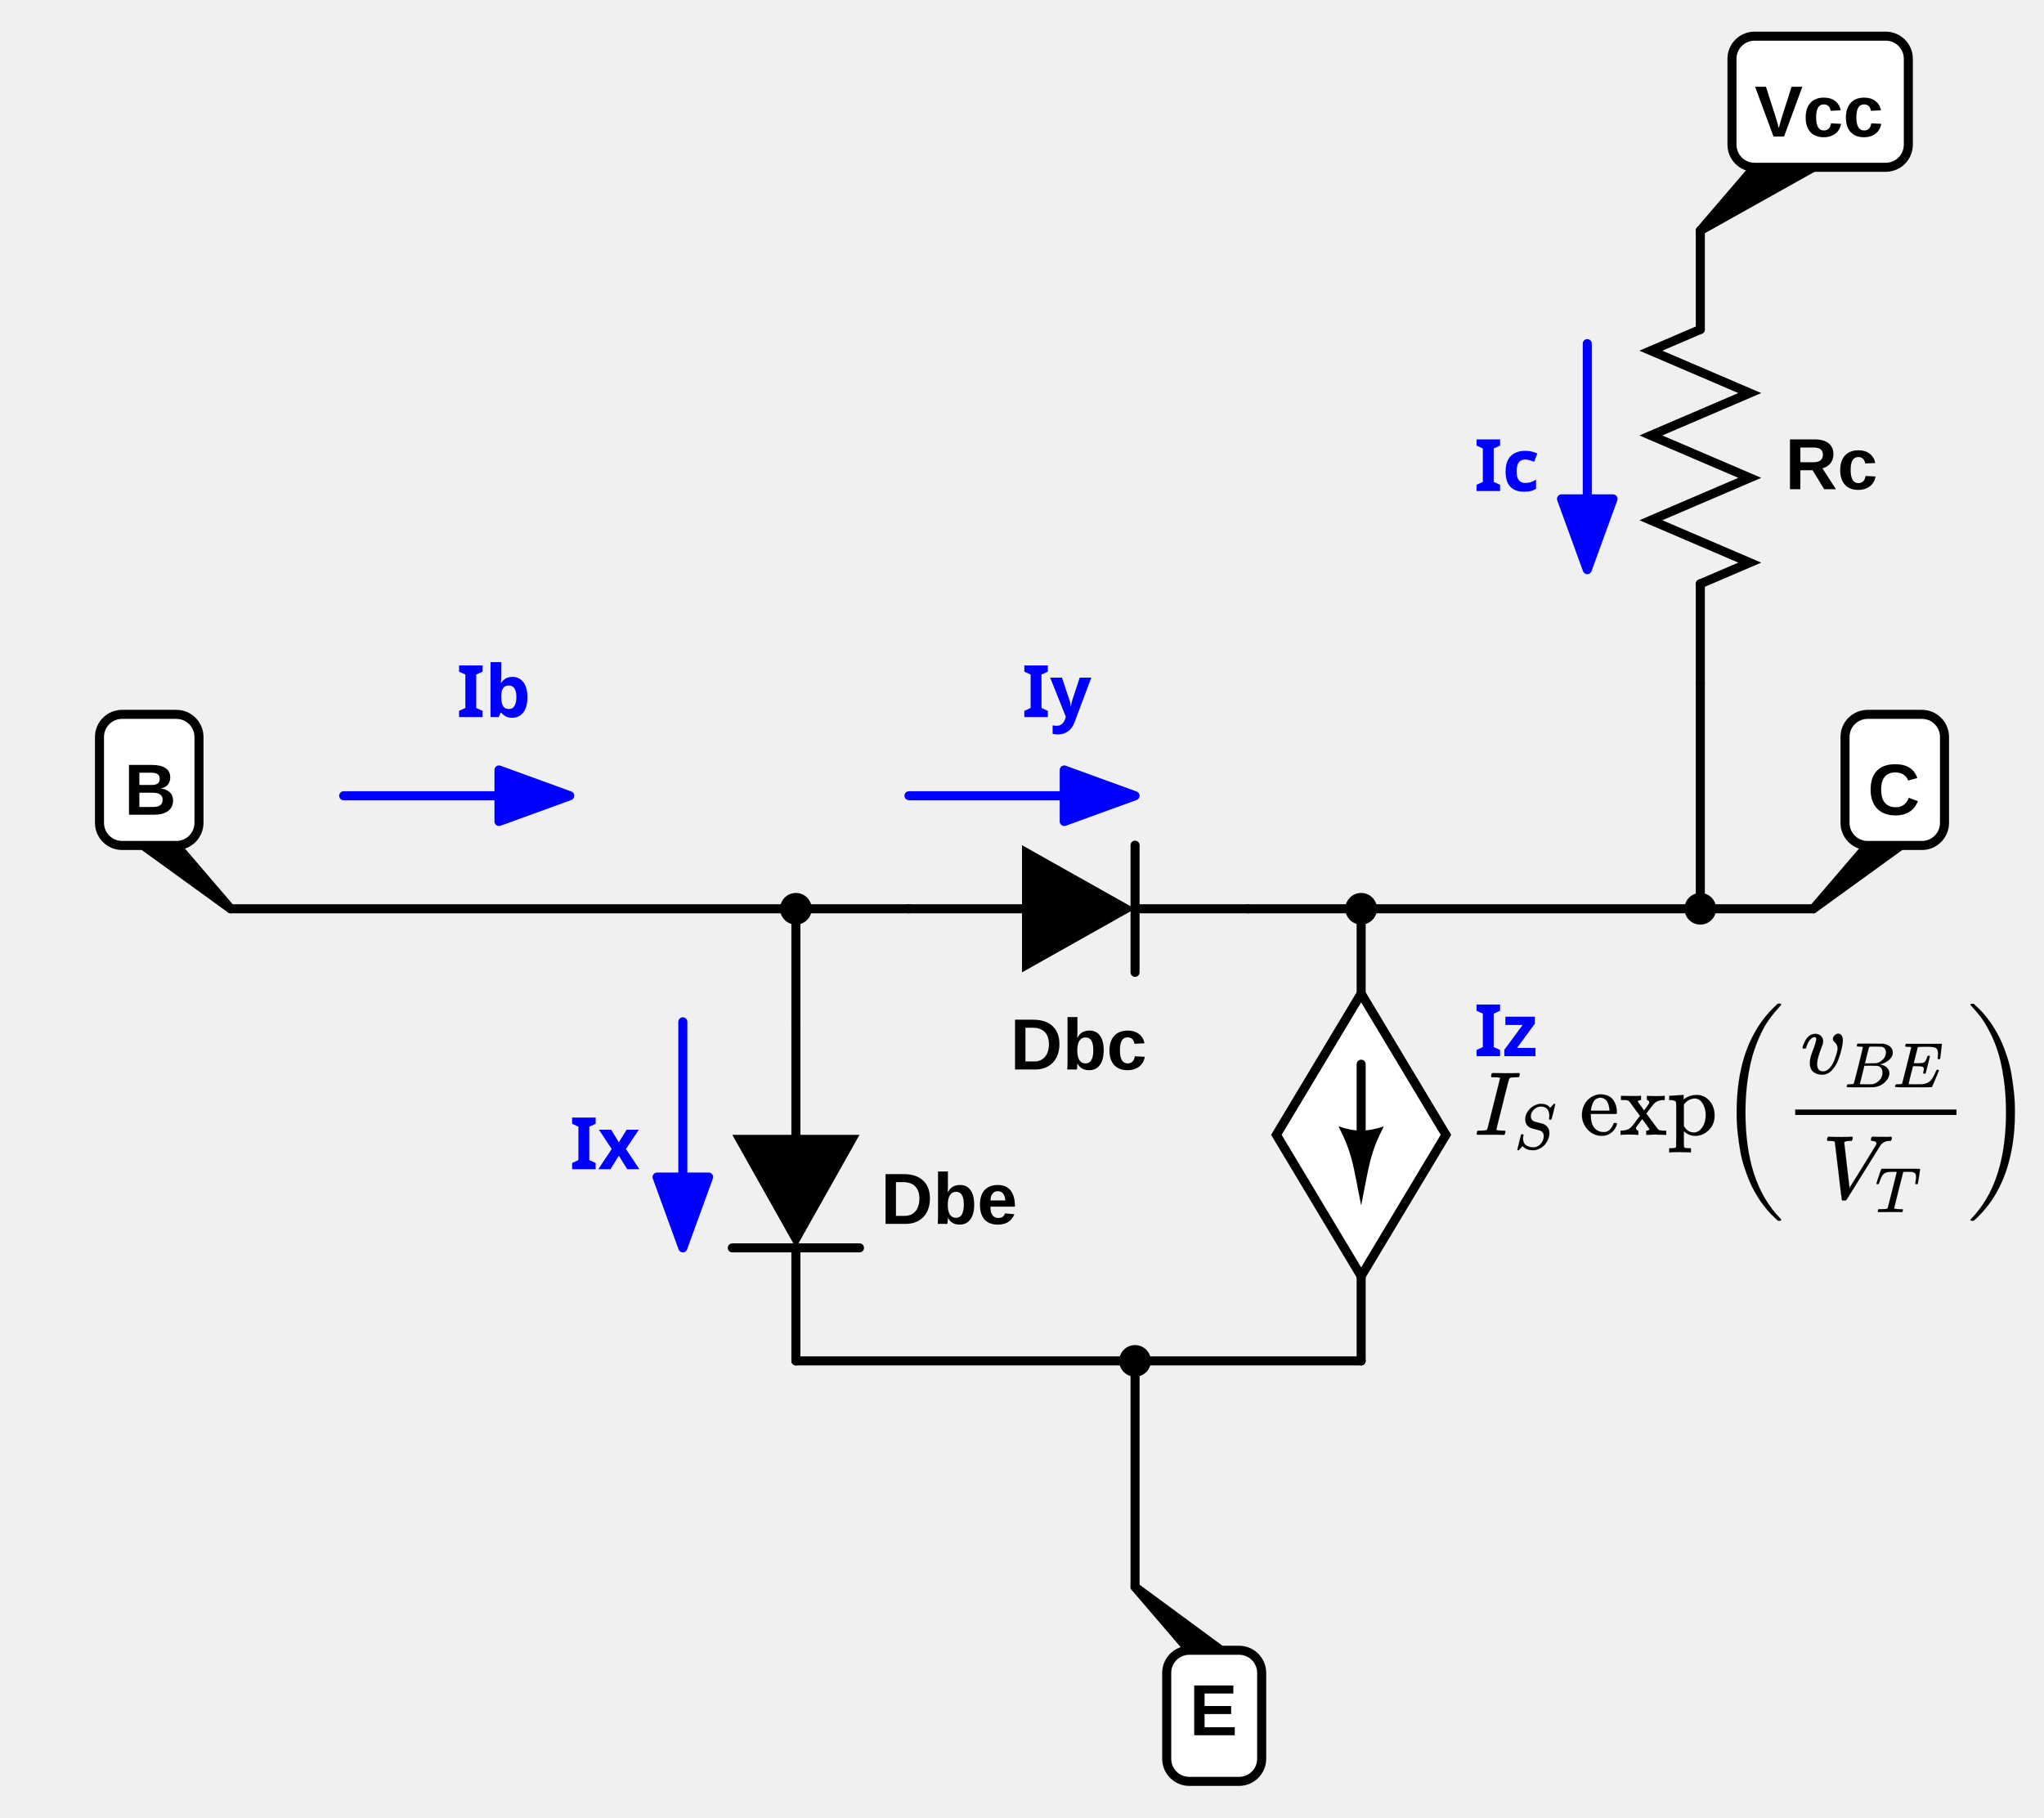
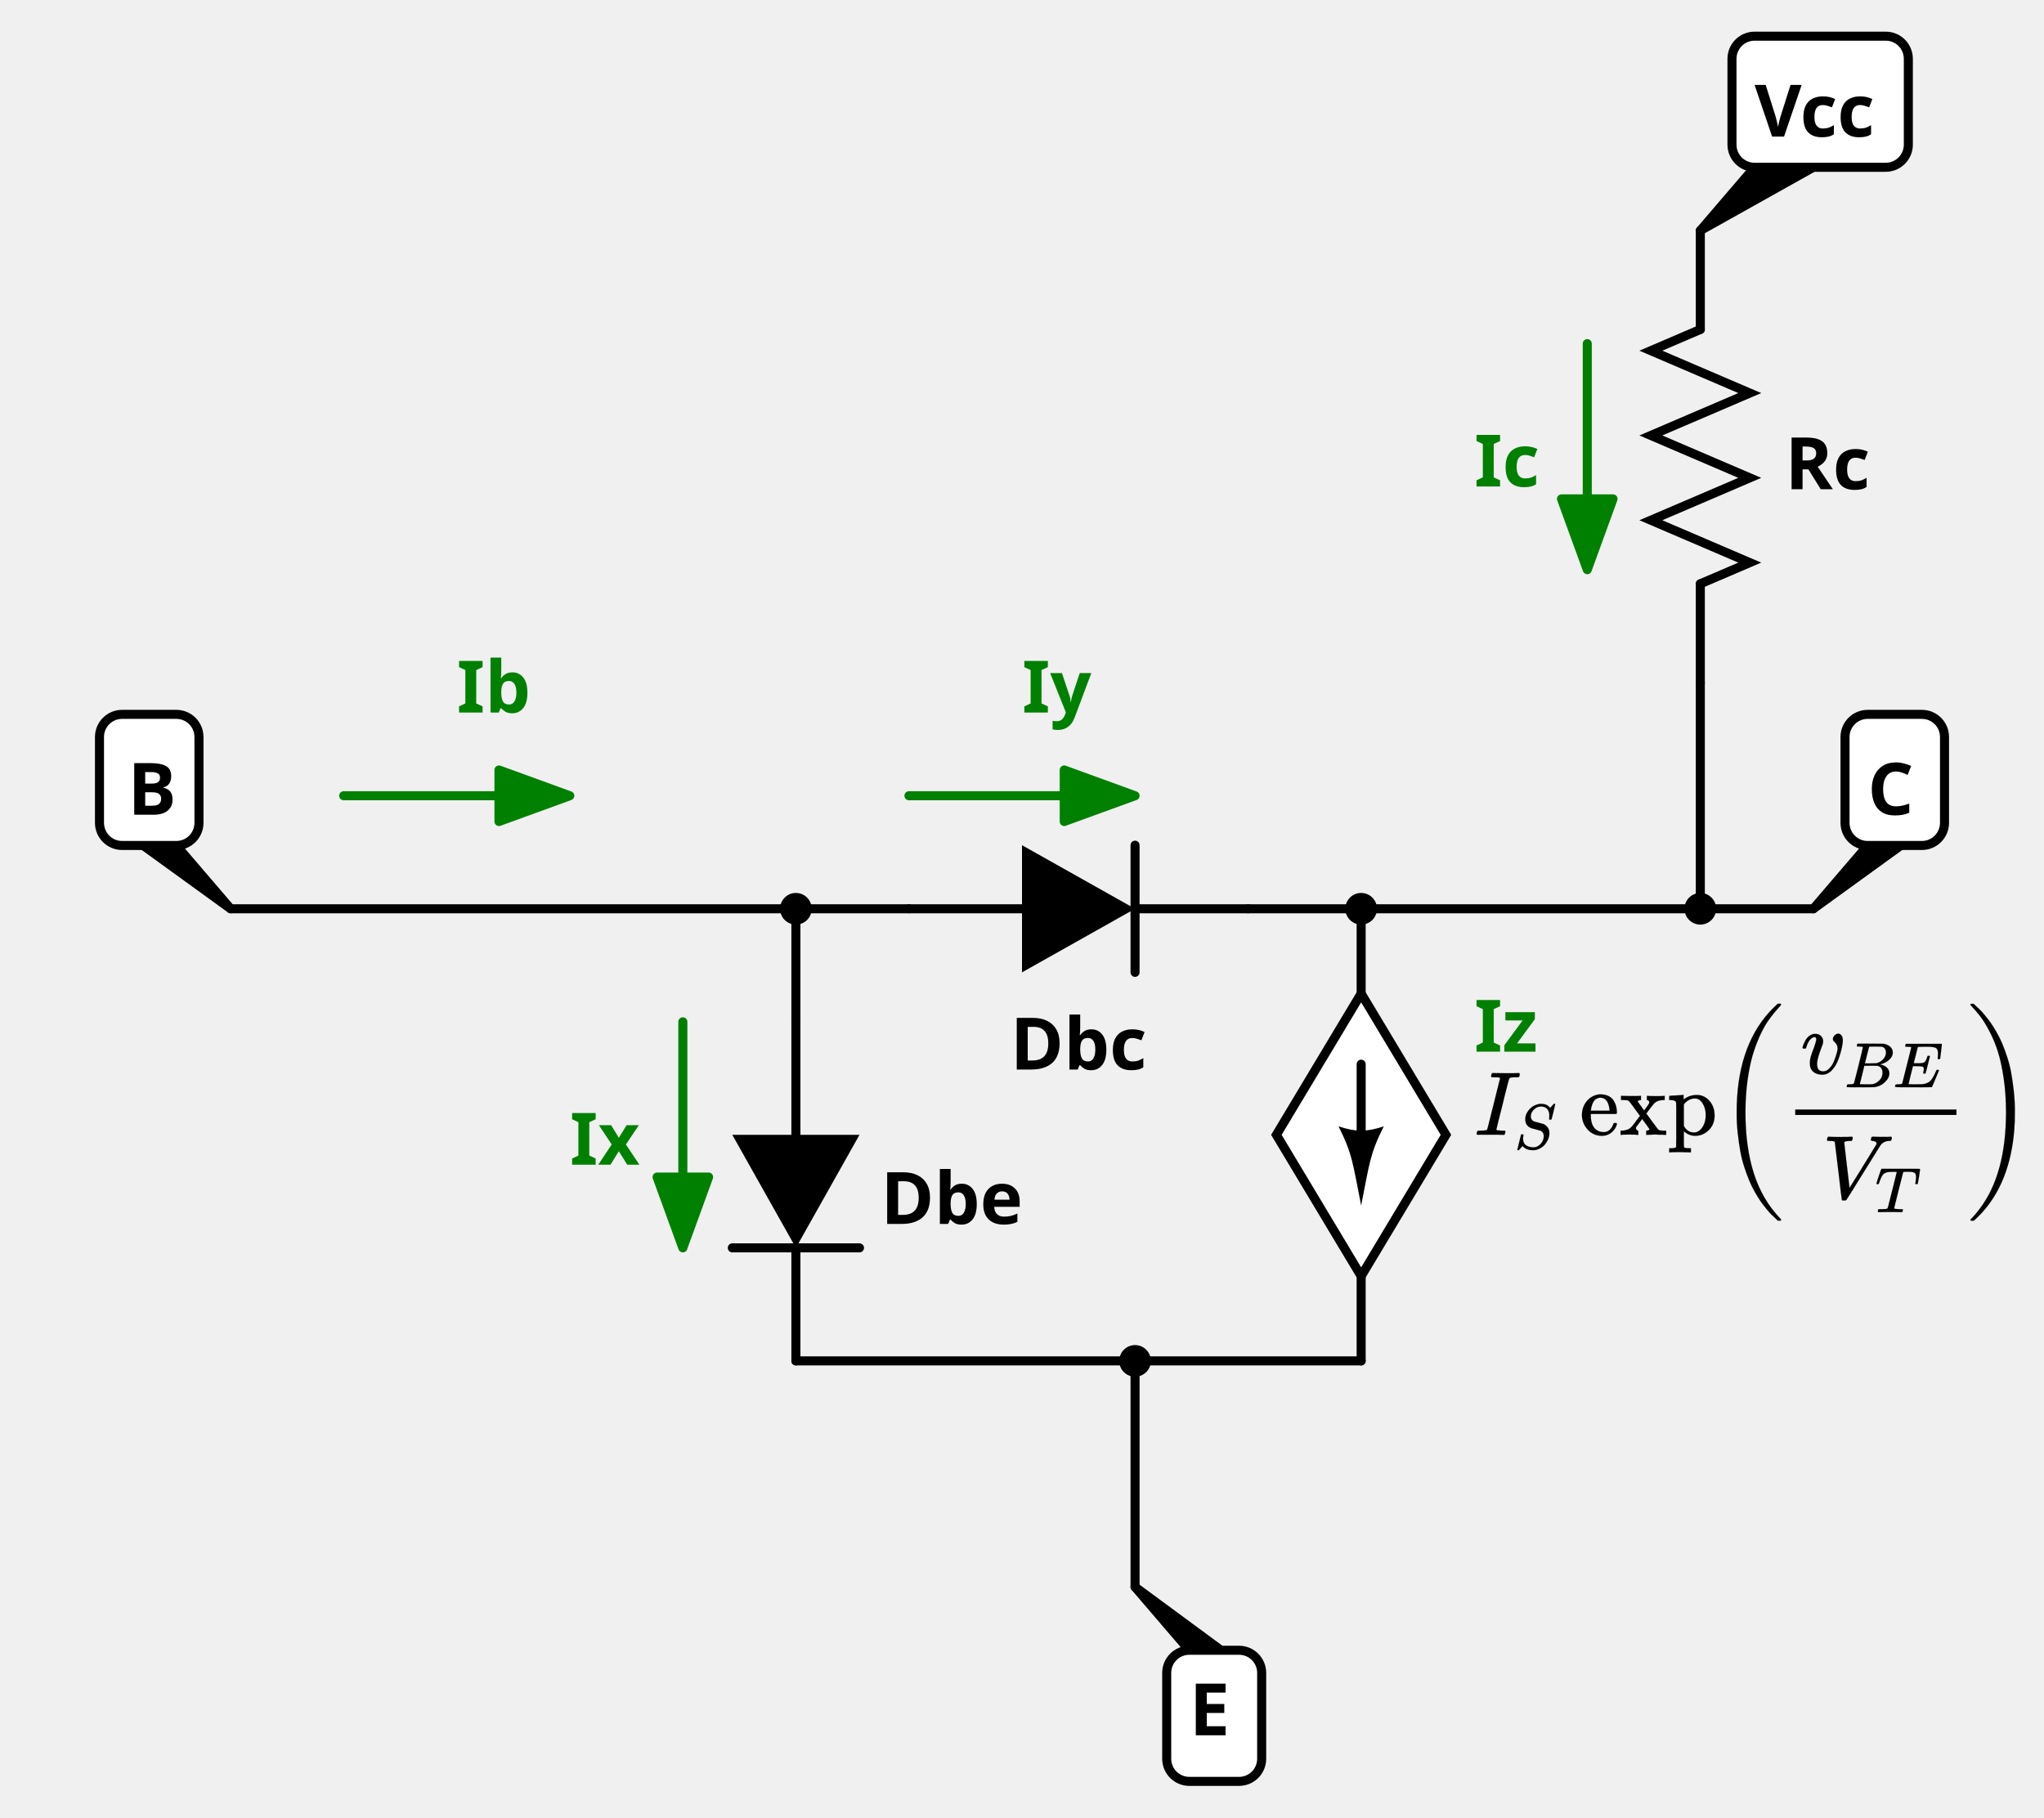
<svg xmlns="http://www.w3.org/2000/svg" xmlns:xlink="http://www.w3.org/1999/xlink" width="452.0" height="402.0">
  <g transform="scale(0.641969) matrix(1.557708,0,0,1.557708,-3464.343,-1867.692)">
    <path style="stroke-linejoin: round;" fill="#000000" stroke="#000000" d="M0,50L12,36L25,36Z" stroke-width="2" stroke-linejoin="round" transform="translate(2600,1200)" />
    <rect x="2225" y="1200" width="450" height="400" r="0" rx="0" ry="0" fill="none" stroke="none" style="stroke-opacity: 0;" />
    <path style="stroke-linejoin: round;" fill="#000000" stroke="#000000" d="M0,50L12,36L19,36Z" stroke-width="2" stroke-linejoin="round" transform="matrix(1,0,0,-1,2475,1600)" />
    <path style="stroke-linejoin: round;" fill="#000000" stroke="#000000" d="M0,50L12,36L19.333,36Z" stroke-width="2" stroke-linejoin="round" transform="translate(2625,1350)" />
    <path style="stroke-linejoin: round;" fill="#000000" stroke="#000000" d="M0,50L12,36L19.333,36Z" stroke-width="2" stroke-linejoin="round" transform="matrix(-1,0,0,1,2275,1350)" />
    <path fill="#000000" stroke="none" d="M10.937,25L25,50L39.063,25" transform="matrix(-1,0,0,1,2425,1425)" />
    <path style="stroke-linecap: round; stroke-miterlimit: 6;" fill="none" stroke="#000000" d="M25,25L25,0" stroke-width="2" stroke-linecap="round" stroke-miterlimit="6" transform="matrix(-1,0,0,1,2425,1425)" />
    <path style="stroke-linecap: round; stroke-miterlimit: 6;" fill="none" stroke="#000000" d="M25,50L25,75" stroke-width="2" stroke-linecap="round" stroke-miterlimit="6" transform="matrix(-1,0,0,1,2425,1425)" />
    <path style="stroke-linecap: round; stroke-miterlimit: 6;" fill="none" stroke="#000000" d="M10.937,50L39.063,50" stroke-width="2" stroke-linecap="round" stroke-miterlimit="6" transform="matrix(-1,0,0,1,2425,1425)" />
-     <text style="font-family: Arial; font-size: 16px; font-weight: bold; text-anchor: start;" x="0" y="0" text-anchor="start" stroke="none" fill="#000000" transform="translate(2418.75,1462.5)">
+     <text style="font-family: 'Noto Sans',Tahoma,Verdana,Arial,sans-serif; font-size: 16px; font-weight: bold; text-anchor: start; font-stretch: extra-condensed;" x="0" y="0" text-anchor="start" stroke="none" fill="#000000" transform="translate(2418.75,1462.5)">
      <tspan dy="7.2">Dbe</tspan>
    </text>
    <path fill="#000000" stroke="none" d="M10.937,25L25,50L39.063,25" transform="matrix(0,-1,1,0,2425,1425)" />
    <path style="stroke-linecap: round; stroke-miterlimit: 6;" fill="none" stroke="#000000" d="M25,25L25,0" stroke-width="2" stroke-linecap="round" stroke-miterlimit="6" transform="matrix(0,-1,1,0,2425,1425)" />
    <path style="stroke-linecap: round; stroke-miterlimit: 6;" fill="none" stroke="#000000" d="M25,50L25,75" stroke-width="2" stroke-linecap="round" stroke-miterlimit="6" transform="matrix(0,-1,1,0,2425,1425)" />
    <path style="stroke-linecap: round; stroke-miterlimit: 6;" fill="none" stroke="#000000" d="M10.937,50L39.063,50" stroke-width="2" stroke-linecap="round" stroke-miterlimit="6" transform="matrix(0,-1,1,0,2425,1425)" />
-     <text style="font-family: Arial; font-size: 16px; font-weight: bold; text-anchor: middle;" x="0" y="0" text-anchor="middle" stroke="none" fill="#000000" transform="translate(2462.5,1428.35)">
+     <text style="font-family: 'Noto Sans',Tahoma,Verdana,Arial,sans-serif; font-size: 16px; font-weight: bold; text-anchor: middle; font-stretch: extra-condensed;" x="0" y="0" text-anchor="middle" stroke="none" fill="#000000" transform="translate(2462.5,1428.35)">
      <tspan dy="7.2">Dbc</tspan>
    </text>
    <path style="stroke-linecap: round; stroke-miterlimit: 6;" fill="#ffffff" stroke="#000000" d="M25,18.75L43.75,50L25,81.25L6.25,50L25,18.75" stroke-width="2" stroke-linecap="round" stroke-miterlimit="6" transform="translate(2500,1400)" />
    <path style="stroke-linecap: round; stroke-miterlimit: 6;" fill="none" stroke="#000000" d="M25,0L25,18.75" stroke-width="2" stroke-linecap="round" stroke-miterlimit="6" transform="translate(2500,1400)" />
    <path style="stroke-linecap: round; stroke-miterlimit: 6;" fill="none" stroke="#000000" d="M25,100L25,81.25" stroke-width="2" stroke-linecap="round" stroke-miterlimit="6" transform="translate(2500,1400)" />
    <path fill="#000000" stroke="none" d="M20,48.125C23.125,54.375,23.125,56.25,25,65.625C26.875,56.25,26.875,54.375,30,48.125C26.25,49.375,23.75,49.375,20,48.125" transform="translate(2500,1400)" />
    <path style="stroke-linecap: round; stroke-miterlimit: 6;" fill="none" stroke="#000000" d="M25,56.25L25,34.375" stroke-width="2" stroke-linecap="round" stroke-miterlimit="6" transform="translate(2500,1400)" />
    <defs aria-hidden="true">
      <path stroke-width="1" id="E1-MJMATHI-49" d="M43 1Q26 1 26 10Q26 12 29 24Q34 43 39 45Q42 46 54 46H60Q120 46 136 53Q137 53 138 54Q143 56 149 77T198 273Q210 318 216 344Q286 624 286 626Q284 630 284 631Q274 637 213 637H193Q184 643 189 662Q193 677 195 680T209 683H213Q285 681 359 681Q481 681 487 683H497Q504 676 504 672T501 655T494 639Q491 637 471 637Q440 637 407 634Q393 631 388 623Q381 609 337 432Q326 385 315 341Q245 65 245 59Q245 52 255 50T307 46H339Q345 38 345 37T342 19Q338 6 332 0H316Q279 2 179 2Q143 2 113 2T65 2T43 1Z" />
      <path stroke-width="1" id="E1-MJMATHI-53" d="M308 24Q367 24 416 76T466 197Q466 260 414 284Q308 311 278 321T236 341Q176 383 176 462Q176 523 208 573T273 648Q302 673 343 688T407 704H418H425Q521 704 564 640Q565 640 577 653T603 682T623 704Q624 704 627 704T632 705Q645 705 645 698T617 577T585 459T569 456Q549 456 549 465Q549 471 550 475Q550 478 551 494T553 520Q553 554 544 579T526 616T501 641Q465 662 419 662Q362 662 313 616T263 510Q263 480 278 458T319 427Q323 425 389 408T456 390Q490 379 522 342T554 242Q554 216 546 186Q541 164 528 137T492 78T426 18T332 -20Q320 -22 298 -22Q199 -22 144 33L134 44L106 13Q83 -14 78 -18T65 -22Q52 -22 52 -14Q52 -11 110 221Q112 227 130 227H143Q149 221 149 216Q149 214 148 207T144 186T142 153Q144 114 160 87T203 47T255 29T308 24Z" />
      <path stroke-width="1" id="E1-MJMAIN-65" d="M28 218Q28 273 48 318T98 391T163 433T229 448Q282 448 320 430T378 380T406 316T415 245Q415 238 408 231H126V216Q126 68 226 36Q246 30 270 30Q312 30 342 62Q359 79 369 104L379 128Q382 131 395 131H398Q415 131 415 121Q415 117 412 108Q393 53 349 21T250 -11Q155 -11 92 58T28 218ZM333 275Q322 403 238 411H236Q228 411 220 410T195 402T166 381T143 340T127 274V267H333V275Z" />
      <path stroke-width="1" id="E1-MJMAIN-78" d="M201 0Q189 3 102 3Q26 3 17 0H11V46H25Q48 47 67 52T96 61T121 78T139 96T160 122T180 150L226 210L168 288Q159 301 149 315T133 336T122 351T113 363T107 370T100 376T94 379T88 381T80 383Q74 383 44 385H16V431H23Q59 429 126 429Q219 429 229 431H237V385Q201 381 201 369Q201 367 211 353T239 315T268 274L272 270L297 304Q329 345 329 358Q329 364 327 369T322 376T317 380T310 384L307 385H302V431H309Q324 428 408 428Q487 428 493 431H499V385H492Q443 385 411 368Q394 360 377 341T312 257L296 236L358 151Q424 61 429 57T446 50Q464 46 499 46H516V0H510H502Q494 1 482 1T457 2T432 2T414 3Q403 3 377 3T327 1L304 0H295V46H298Q309 46 320 51T331 63Q331 65 291 120L250 175Q249 174 219 133T185 88Q181 83 181 74Q181 63 188 55T206 46Q208 46 208 23V0H201Z" />
      <path stroke-width="1" id="E1-MJMAIN-70" d="M36 -148H50Q89 -148 97 -134V-126Q97 -119 97 -107T97 -77T98 -38T98 6T98 55T98 106Q98 140 98 177T98 243T98 296T97 335T97 351Q94 370 83 376T38 385H20V408Q20 431 22 431L32 432Q42 433 61 434T98 436Q115 437 135 438T165 441T176 442H179V416L180 390L188 397Q247 441 326 441Q407 441 464 377T522 216Q522 115 457 52T310 -11Q242 -11 190 33L182 40V-45V-101Q182 -128 184 -134T195 -145Q216 -148 244 -148H260V-194H252L228 -193Q205 -192 178 -192T140 -191Q37 -191 28 -194H20V-148H36ZM424 218Q424 292 390 347T305 402Q234 402 182 337V98Q222 26 294 26Q345 26 384 80T424 218Z" />
      <path stroke-width="1" id="E1-MJMAIN-28" d="M94 250Q94 319 104 381T127 488T164 576T202 643T244 695T277 729T302 750H315H319Q333 750 333 741Q333 738 316 720T275 667T226 581T184 443T167 250T184 58T225 -81T274 -167T316 -220T333 -241Q333 -250 318 -250H315H302L274 -226Q180 -141 137 -14T94 250Z" />
      <path stroke-width="1" id="E1-MJMATHI-76" d="M173 380Q173 405 154 405Q130 405 104 376T61 287Q60 286 59 284T58 281T56 279T53 278T49 278T41 278H27Q21 284 21 287Q21 294 29 316T53 368T97 419T160 441Q202 441 225 417T249 361Q249 344 246 335Q246 329 231 291T200 202T182 113Q182 86 187 69Q200 26 250 26Q287 26 319 60T369 139T398 222T409 277Q409 300 401 317T383 343T365 361T357 383Q357 405 376 424T417 443Q436 443 451 425T467 367Q467 340 455 284T418 159T347 40T241 -11Q177 -11 139 22Q102 54 102 117Q102 148 110 181T151 298Q173 362 173 380Z" />
      <path stroke-width="1" id="E1-MJMATHI-42" d="M231 637Q204 637 199 638T194 649Q194 676 205 682Q206 683 335 683Q594 683 608 681Q671 671 713 636T756 544Q756 480 698 429T565 360L555 357Q619 348 660 311T702 219Q702 146 630 78T453 1Q446 0 242 0Q42 0 39 2Q35 5 35 10Q35 17 37 24Q42 43 47 45Q51 46 62 46H68Q95 46 128 49Q142 52 147 61Q150 65 219 339T288 628Q288 635 231 637ZM649 544Q649 574 634 600T585 634Q578 636 493 637Q473 637 451 637T416 636H403Q388 635 384 626Q382 622 352 506Q352 503 351 500L320 374H401Q482 374 494 376Q554 386 601 434T649 544ZM595 229Q595 273 572 302T512 336Q506 337 429 337Q311 337 310 336Q310 334 293 263T258 122L240 52Q240 48 252 48T333 46Q422 46 429 47Q491 54 543 105T595 229Z" />
      <path stroke-width="1" id="E1-MJMATHI-45" d="M492 213Q472 213 472 226Q472 230 477 250T482 285Q482 316 461 323T364 330H312Q311 328 277 192T243 52Q243 48 254 48T334 46Q428 46 458 48T518 61Q567 77 599 117T670 248Q680 270 683 272Q690 274 698 274Q718 274 718 261Q613 7 608 2Q605 0 322 0H133Q31 0 31 11Q31 13 34 25Q38 41 42 43T65 46Q92 46 125 49Q139 52 144 61Q146 66 215 342T285 622Q285 629 281 629Q273 632 228 634H197Q191 640 191 642T193 659Q197 676 203 680H757Q764 676 764 669Q764 664 751 557T737 447Q735 440 717 440H705Q698 445 698 453L701 476Q704 500 704 528Q704 558 697 578T678 609T643 625T596 632T532 634H485Q397 633 392 631Q388 629 386 622Q385 619 355 499T324 377Q347 376 372 376H398Q464 376 489 391T534 472Q538 488 540 490T557 493Q562 493 565 493T570 492T572 491T574 487T577 483L544 351Q511 218 508 216Q505 213 492 213Z" />
      <path stroke-width="1" id="E1-MJMATHI-56" d="M52 648Q52 670 65 683H76Q118 680 181 680Q299 680 320 683H330Q336 677 336 674T334 656Q329 641 325 637H304Q282 635 274 635Q245 630 242 620Q242 618 271 369T301 118L374 235Q447 352 520 471T595 594Q599 601 599 609Q599 633 555 637Q537 637 537 648Q537 649 539 661Q542 675 545 679T558 683Q560 683 570 683T604 682T668 681Q737 681 755 683H762Q769 676 769 672Q769 655 760 640Q757 637 743 637Q730 636 719 635T698 630T682 623T670 615T660 608T652 599T645 592L452 282Q272 -9 266 -16Q263 -18 259 -21L241 -22H234Q216 -22 216 -15Q213 -9 177 305Q139 623 138 626Q133 637 76 637H59Q52 642 52 648Z" />
      <path stroke-width="1" id="E1-MJMATHI-54" d="M40 437Q21 437 21 445Q21 450 37 501T71 602L88 651Q93 669 101 677H569H659Q691 677 697 676T704 667Q704 661 687 553T668 444Q668 437 649 437Q640 437 637 437T631 442L629 445Q629 451 635 490T641 551Q641 586 628 604T573 629Q568 630 515 631Q469 631 457 630T439 622Q438 621 368 343T298 60Q298 48 386 46Q418 46 427 45T436 36Q436 31 433 22Q429 4 424 1L422 0Q419 0 415 0Q410 0 363 1T228 2Q99 2 64 0H49Q43 6 43 9T45 27Q49 40 55 46H83H94Q174 46 189 55Q190 56 191 56Q196 59 201 76T241 233Q258 301 269 344Q339 619 339 625Q339 630 310 630H279Q212 630 191 624Q146 614 121 583T67 467Q60 445 57 441T43 437H40Z" />
      <path stroke-width="1" id="E1-MJMAIN-29" d="M60 749L64 750Q69 750 74 750H86L114 726Q208 641 251 514T294 250Q294 182 284 119T261 12T224 -76T186 -143T145 -194T113 -227T90 -246Q87 -249 86 -250H74Q66 -250 63 -250T58 -247T55 -238Q56 -237 66 -225Q221 -64 221 250T66 725Q56 737 55 738Q55 746 60 749Z" />
      <path stroke-width="1" id="E1-MJSZ3-28" d="M701 -940Q701 -943 695 -949H664Q662 -947 636 -922T591 -879T537 -818T475 -737T412 -636T350 -511T295 -362T250 -186T221 17T209 251Q209 962 573 1361Q596 1386 616 1405T649 1437T664 1450H695Q701 1444 701 1441Q701 1436 681 1415T629 1356T557 1261T476 1118T400 927T340 675T308 359Q306 321 306 250Q306 -139 400 -430T690 -924Q701 -936 701 -940Z" />
      <path stroke-width="1" id="E1-MJSZ3-29" d="M34 1438Q34 1446 37 1448T50 1450H56H71Q73 1448 99 1423T144 1380T198 1319T260 1238T323 1137T385 1013T440 864T485 688T514 485T526 251Q526 134 519 53Q472 -519 162 -860Q139 -885 119 -904T86 -936T71 -949H56Q43 -949 39 -947T34 -937Q88 -883 140 -813Q428 -430 428 251Q428 453 402 628T338 922T245 1146T145 1309T46 1425Q44 1427 42 1429T39 1433T36 1436L34 1438Z" />
    </defs>
    <g stroke="currentColor" fill="currentColor" stroke-width="0" transform="translate(2550,1450) scale(0.02) matrix(1 0 0 -1 0 0)" aria-hidden="true">
      <use xlink:href="#E1-MJMATHI-49" x="0" y="0" />
      <use transform="scale(0.707)" xlink:href="#E1-MJMATHI-53" x="622" y="-219" />
      <g transform="translate(1163,0)">
        <use xlink:href="#E1-MJMAIN-65" />
        <use xlink:href="#E1-MJMAIN-78" x="444" y="0" />
        <use xlink:href="#E1-MJMAIN-70" x="973" y="0" />
      </g>
      <g transform="translate(2693,0)">
        <use xlink:href="#E1-MJSZ3-28" />
        <g transform="translate(736,0)">
          <g transform="translate(120,0)">
            <rect stroke="none" width="1783" height="60" x="0" y="220" />
            <g transform="translate(60,676)">
              <use xlink:href="#E1-MJMATHI-76" x="0" y="0" />
              <g transform="translate(485,-150)">
                <use transform="scale(0.707)" xlink:href="#E1-MJMATHI-42" x="0" y="0" />
                <use transform="scale(0.707)" xlink:href="#E1-MJMATHI-45" x="759" y="0" />
              </g>
            </g>
            <g transform="translate(300,-704)">
              <use xlink:href="#E1-MJMATHI-56" x="0" y="0" />
              <use transform="scale(0.707)" xlink:href="#E1-MJMATHI-54" x="825" y="-213" />
            </g>
          </g>
        </g>
        <use xlink:href="#E1-MJSZ3-29" x="2759" y="-1" />
      </g>
    </g>
    <path style="stroke-linecap: round;" fill="none" stroke="#000000" d="M 2275 1400 L 2425 1400" stroke-width="2" stroke-linecap="round" class="cl_wire" />
    <path style="stroke-linecap: round;" fill="none" stroke="#000000" d="M 2400 1400 L 2400 1425" stroke-width="2" stroke-linecap="round" class="cl_wire" />
    <path style="stroke-linecap: round;" fill="none" stroke="#000000" d="M 2500 1400 L 2625 1400" stroke-width="2" stroke-linecap="round" class="cl_wire" />
    <path style="stroke-linecap: round;" fill="none" stroke="#000000" d="M 2400 1500 L 2525 1500" stroke-width="2" stroke-linecap="round" class="cl_wire" />
    <path style="stroke-linecap: round;" fill="none" stroke="#000000" d="M 2475 1500 L 2475 1550" stroke-width="2" stroke-linecap="round" class="cl_wire" />
    <rect x="7" y="7" width="22" height="29" r="5" rx="5" ry="5" fill="#ffffff" stroke="#000000" stroke-width="2" transform="matrix(-1,0,0,1,2275,1350)" />
-     <text style="font-family: Arial; font-size: 16px; font-weight: bold; text-anchor: end;" x="12" y="22" text-anchor="end" stroke="none" fill="#000000" transform="translate(2251,1350)">
+     <text style="font-family: 'Noto Sans',Tahoma,Verdana,Arial,sans-serif; font-size: 16px; font-weight: bold; text-anchor: end; font-stretch: extra-condensed;" x="12" y="22" text-anchor="end" stroke="none" fill="#000000" transform="translate(2251,1350)">
      <tspan dy="7.2">B</tspan>
    </text>
    <rect x="7" y="7" width="22" height="29" r="5" rx="5" ry="5" fill="#ffffff" stroke="#000000" stroke-width="2" transform="translate(2625,1350)" />
-     <text style="font-family: Arial; font-size: 16px; font-weight: bold; text-anchor: start;" x="12" y="22" text-anchor="start" stroke="none" fill="#000000" transform="translate(2625,1350)">
+     <text style="font-family: 'Noto Sans',Tahoma,Verdana,Arial,sans-serif; font-size: 16px; font-weight: bold; text-anchor: start; font-stretch: extra-condensed;" x="12" y="22" text-anchor="start" stroke="none" fill="#000000" transform="translate(2625,1350)">
      <tspan dy="7.2">C</tspan>
    </text>
    <rect x="7" y="7" width="21" height="29" r="5" rx="5" ry="5" fill="#ffffff" stroke="#000000" stroke-width="2" transform="matrix(1,0,0,-1,2475,1600)" />
-     <text style="font-family: Arial; font-size: 16px; font-weight: bold; text-anchor: start;" x="12" y="22" text-anchor="start" stroke="none" fill="#000000" transform="translate(2475,1553.6)">
+     <text style="font-family: 'Noto Sans',Tahoma,Verdana,Arial,sans-serif; font-size: 16px; font-weight: bold; text-anchor: start; font-stretch: extra-condensed;" x="12" y="22" text-anchor="start" stroke="none" fill="#000000" transform="translate(2475,1553.6)">
      <tspan dy="7.2">E</tspan>
    </text>
    <path style="stroke-linecap: round; stroke-miterlimit: 6;" fill="none" stroke="#000000" d="M25,21.875L25,0" stroke-width="2" stroke-linecap="round" stroke-miterlimit="6" transform="translate(2575,1250)" />
    <path style="stroke-linecap: round; stroke-miterlimit: 6;" fill="none" stroke="#000000" d="M25,78.125L25,100" stroke-width="2" stroke-linecap="round" stroke-miterlimit="6" transform="translate(2575,1250)" />
    <path style="stroke-linecap: round; stroke-miterlimit: 6;" fill="none" stroke="#000000" d="M25,21.875L14.063,26.562L35.937,35.937L14.063,45.312L35.937,54.688L14.063,64.063L35.937,73.438L25,78.125" stroke-width="2" stroke-linecap="round" stroke-miterlimit="6" transform="translate(2575,1250)" />
-     <text style="font-family: Arial; font-size: 16px; font-weight: bold; text-anchor: start;" x="0" y="0" text-anchor="start" stroke="none" fill="#000000" transform="translate(2618.75,1300)">
+     <text style="font-family: 'Noto Sans',Tahoma,Verdana,Arial,sans-serif; font-size: 16px; font-weight: bold; text-anchor: start; font-stretch: extra-condensed;" x="0" y="0" text-anchor="start" stroke="none" fill="#000000" transform="translate(2618.75,1300)">
      <tspan dy="7.2">Rc</tspan>
    </text>
    <rect x="7" y="7" width="39" height="29" r="5" rx="5" ry="5" fill="#ffffff" stroke="#000000" stroke-width="2" transform="translate(2600,1200)" />
-     <text style="font-family: Arial; font-size: 16px; font-weight: bold; text-anchor: start;" x="12" y="22" text-anchor="start" stroke="none" fill="#000000" transform="translate(2600,1200)">
+     <text style="font-family: 'Noto Sans',Tahoma,Verdana,Arial,sans-serif; font-size: 16px; font-weight: bold; text-anchor: start; font-stretch: extra-condensed;" x="12" y="22" text-anchor="start" stroke="none" fill="#000000" transform="translate(2600,1200)">
      <tspan dy="7.2">Vcc</tspan>
    </text>
    <path style="stroke-linecap: round;" fill="none" stroke="#000000" d="M 2600 1350 L 2600 1400" stroke-width="2" stroke-linecap="round" class="cl_wire" />
-     <path style="stroke-linecap: round; stroke-linejoin: round;" fill="#0000ff" stroke="#0000ff" d="M2575,1275L2575,1325L2580.7,1309.338L2569.3,1309.338L2575,1325" stroke-width="2" stroke-linecap="round" stroke-linejoin="round" />
-     <text style="font-family: Verdana; font-size: 16px; font-weight: bold; text-anchor: start; font-style: normal;" x="0" y="0" text-anchor="start" stroke="none" fill="#0000ff" font-style="normal" transform="translate(2550,1310)">
+     <path style="stroke-linecap: round; stroke-linejoin: round;" fill="#008000" stroke="#008000" d="M2575,1275L2575,1325L2580.7,1309.338L2569.3,1309.338L2575,1325" stroke-width="2" stroke-linecap="round" stroke-linejoin="round" />
+     <text style="font-family: 'Noto Sans',Tahoma,Verdana,Arial,sans-serif; font-size: 16px; font-weight: bold; text-anchor: start; font-style: normal; font-stretch: extra-condensed;" x="0" y="0" text-anchor="start" stroke="none" fill="#008000" font-style="normal" transform="translate(2550,1309)">
      <tspan dy="-2.4">Ic</tspan>
      <tspan dy="19.2" x="0" />
    </text>
-     <path style="stroke-linecap: round; stroke-linejoin: round;" fill="#0000ff" stroke="#0000ff" d="M2425,1375L2475,1375L2459.338,1369.3L2459.338,1380.7L2475,1375" stroke-width="2" stroke-linecap="round" stroke-linejoin="round" />
-     <path style="stroke-linecap: round; stroke-linejoin: round;" fill="#0000ff" stroke="#0000ff" d="M2375,1425L2375,1475L2380.7,1459.338L2369.3,1459.338L2375,1475" stroke-width="2" stroke-linecap="round" stroke-linejoin="round" />
-     <text style="font-family: Verdana; font-size: 16px; font-weight: bold; text-anchor: start; font-style: normal;" x="0" y="0" text-anchor="start" stroke="none" fill="#0000ff" font-style="normal" transform="translate(2450,1360)">
+     <path style="stroke-linecap: round; stroke-linejoin: round;" fill="#008000" stroke="#008000" d="M2425,1375L2475,1375L2459.338,1369.3L2459.338,1380.7L2475,1375" stroke-width="2" stroke-linecap="round" stroke-linejoin="round" />
+     <path style="stroke-linecap: round; stroke-linejoin: round;" fill="#008000" stroke="#008000" d="M2375,1425L2375,1475L2380.7,1459.338L2369.3,1459.338L2375,1475" stroke-width="2" stroke-linecap="round" stroke-linejoin="round" />
+     <text style="font-family: 'Noto Sans',Tahoma,Verdana,Arial,sans-serif; font-size: 16px; font-weight: bold; text-anchor: start; font-style: normal; font-stretch: extra-condensed;" x="0" y="0" text-anchor="start" stroke="none" fill="#008000" font-style="normal" transform="translate(2450,1359)">
      <tspan dy="-2.4">Iy</tspan>
      <tspan dy="19.2" x="0" />
    </text>
-     <text style="font-family: Verdana; font-size: 16px; font-weight: bold; text-anchor: start; font-style: normal;" x="0" y="0" text-anchor="start" stroke="none" fill="#0000ff" font-style="normal" transform="translate(2350,1460)">
+     <text style="font-family: 'Noto Sans',Tahoma,Verdana,Arial,sans-serif; font-size: 16px; font-weight: bold; text-anchor: start; font-style: normal; font-stretch: extra-condensed;" x="0" y="0" text-anchor="start" stroke="none" fill="#008000" font-style="normal" transform="translate(2350,1459)">
      <tspan dy="-2.4">Ix</tspan>
      <tspan dy="19.2" x="0" />
    </text>
-     <path style="stroke-linecap: round; stroke-linejoin: round;" fill="#0000ff" stroke="#0000ff" d="M2300,1375L2350,1375L2334.338,1369.3L2334.338,1380.7L2350,1375" stroke-width="2" stroke-linecap="round" stroke-linejoin="round" />
-     <text style="font-family: Verdana; font-size: 16px; font-weight: bold; text-anchor: start; font-style: normal;" x="0" y="0" text-anchor="start" stroke="none" fill="#0000ff" font-style="normal" transform="translate(2325,1360)">
+     <path style="stroke-linecap: round; stroke-linejoin: round;" fill="#008000" stroke="#008000" d="M2300,1375L2350,1375L2334.338,1369.3L2334.338,1380.7L2350,1375" stroke-width="2" stroke-linecap="round" stroke-linejoin="round" />
+     <text style="font-family: 'Noto Sans',Tahoma,Verdana,Arial,sans-serif; font-size: 16px; font-weight: bold; text-anchor: start; font-style: normal; font-stretch: extra-condensed;" x="0" y="0" text-anchor="start" stroke="none" fill="#008000" font-style="normal" transform="translate(2325,1359)">
      <tspan dy="-2.4">Ib</tspan>
      <tspan dy="19.2" x="0" />
    </text>
-     <text style="font-family: Verdana; font-size: 16px; font-weight: bold; text-anchor: start; font-style: normal;" x="0" y="0" text-anchor="start" stroke="none" fill="#0000ff" font-style="normal" transform="translate(2550,1435)">
+     <text style="font-family: 'Noto Sans',Tahoma,Verdana,Arial,sans-serif; font-size: 16px; font-weight: bold; text-anchor: start; font-style: normal; font-stretch: extra-condensed;" x="0" y="0" text-anchor="start" stroke="none" fill="#008000" font-style="normal" transform="translate(2550,1434)">
      <tspan dy="-2.4">Iz</tspan>
      <tspan dy="19.2" x="0" />
    </text>
    <circle cx="2525" cy="1400" r="3" fill="#000000" stroke="#000000" />
    <circle cx="2400" cy="1400" r="3" fill="#000000" stroke="#000000" />
    <circle cx="2475" cy="1500" r="3" fill="#000000" stroke="#000000" />
    <circle cx="2600" cy="1400" r="3" fill="#000000" stroke="#000000" />
  </g>
</svg>
